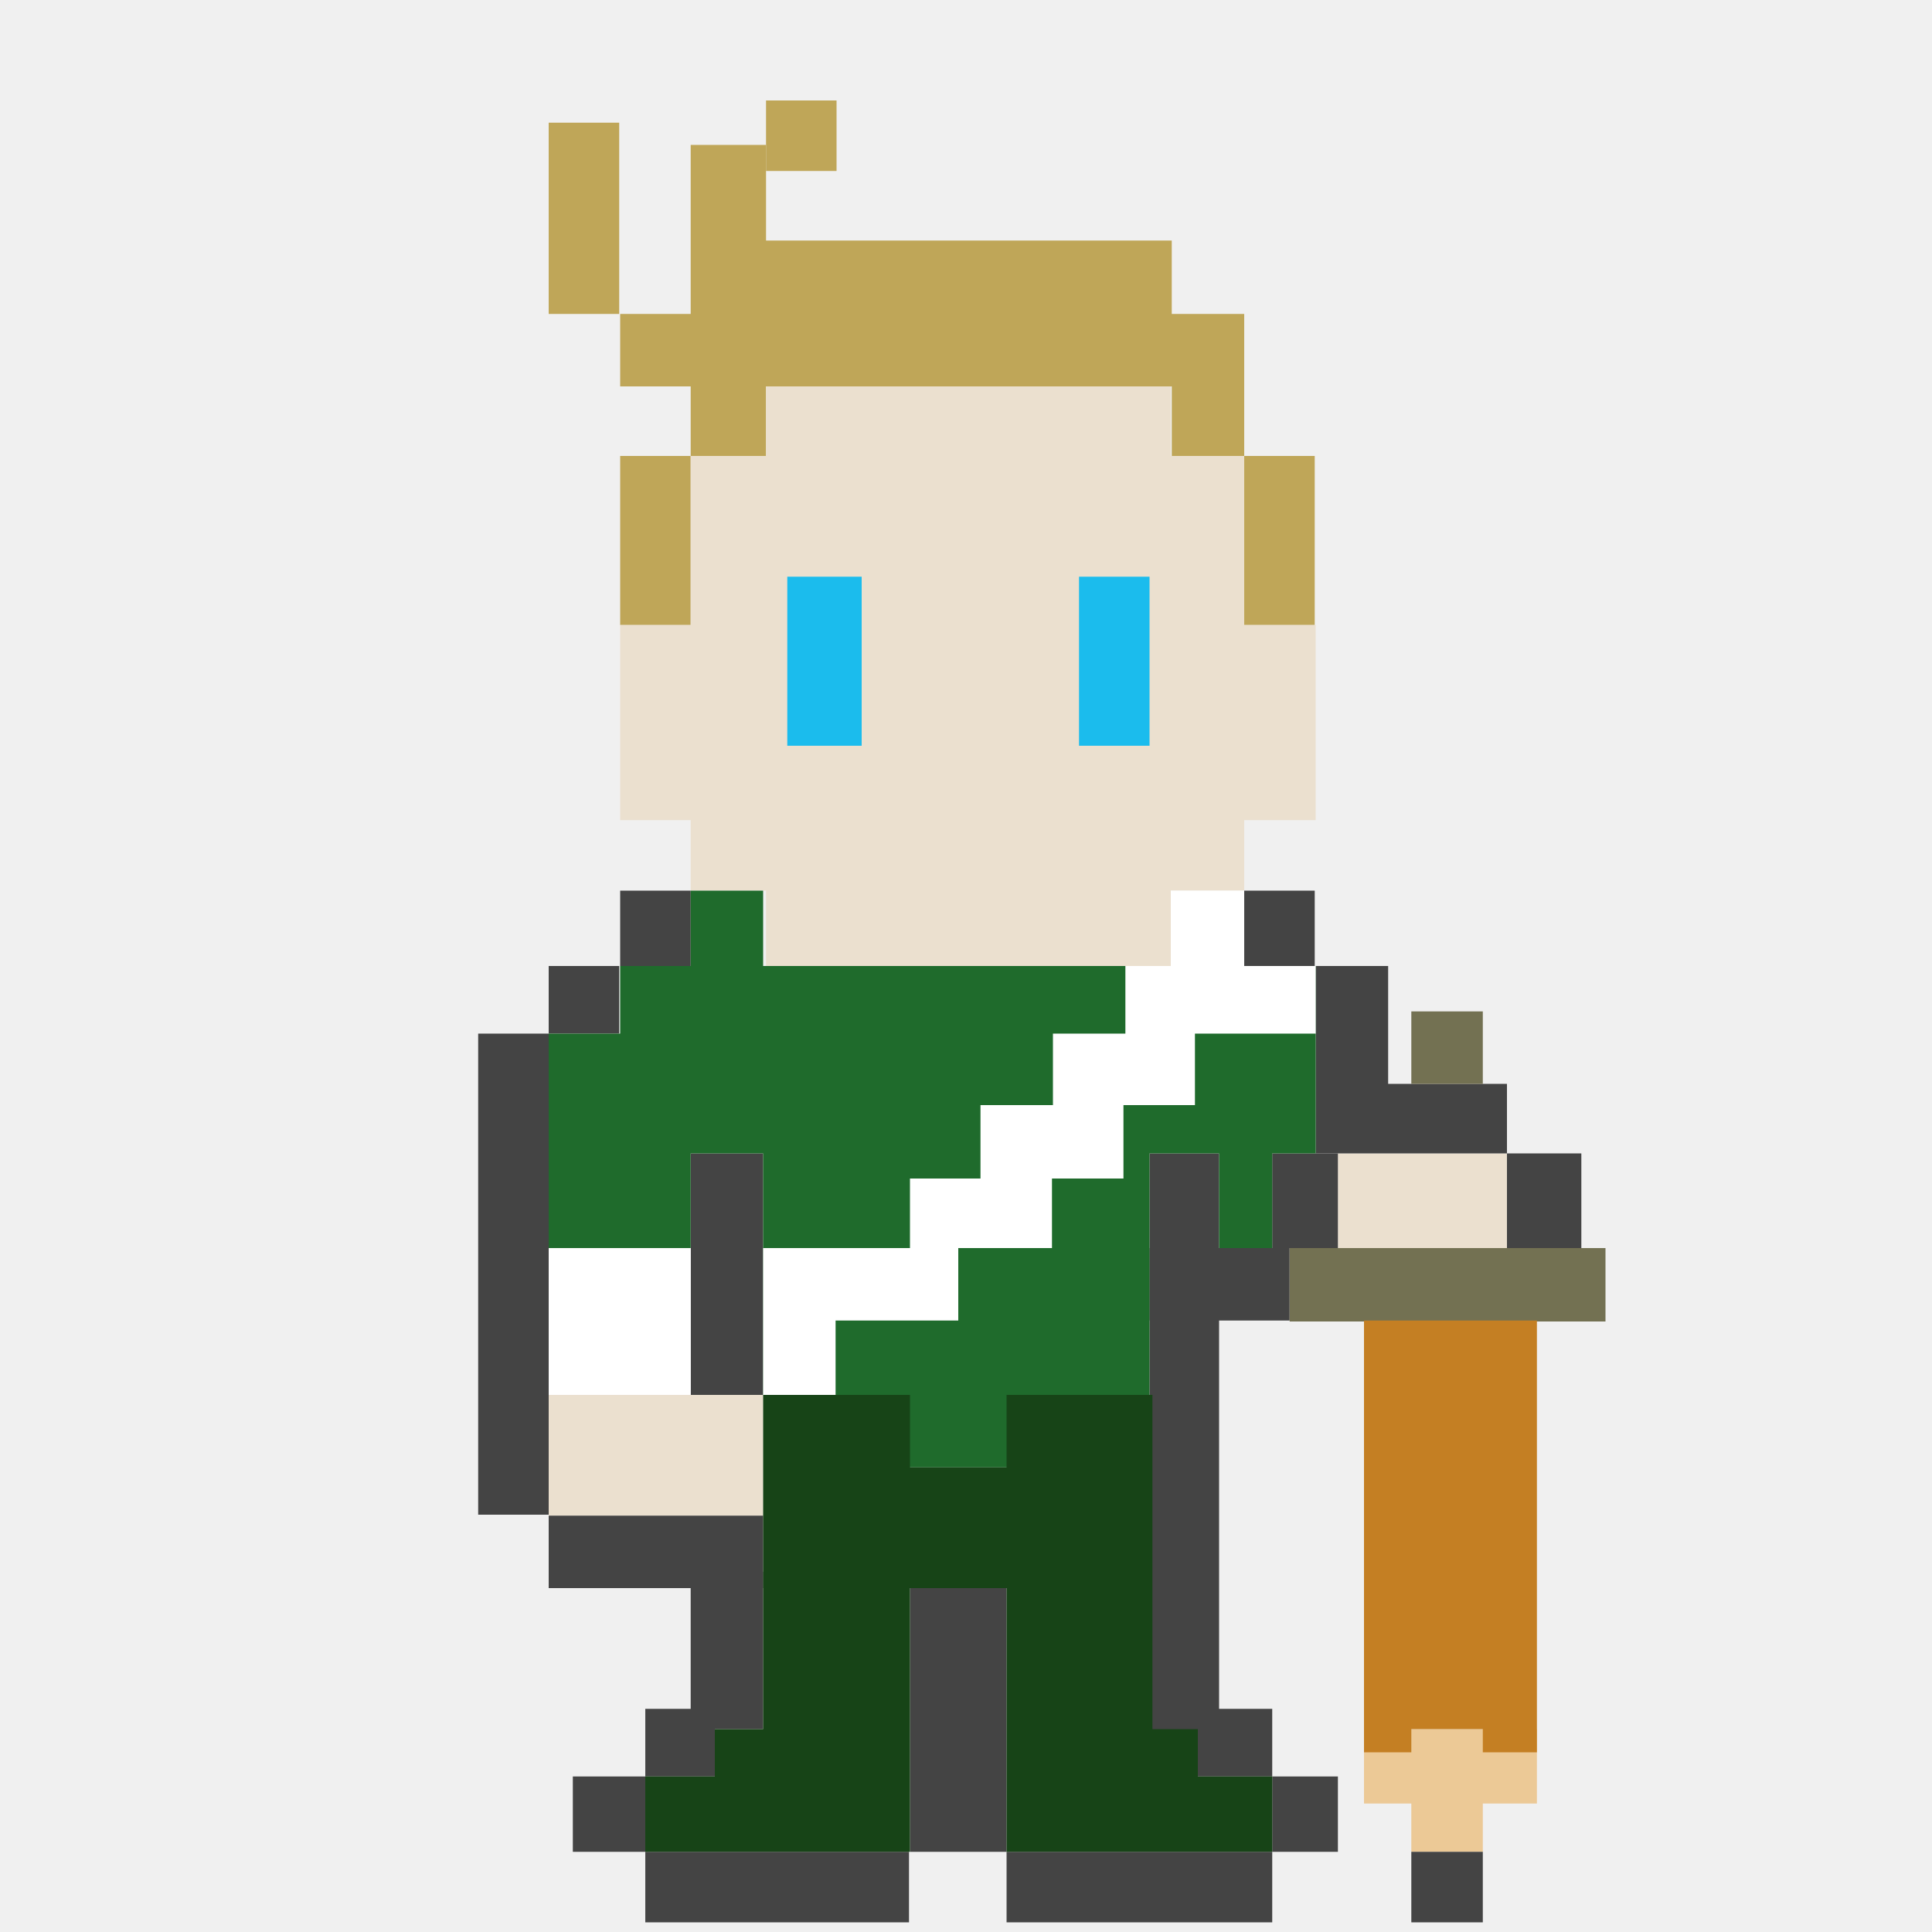
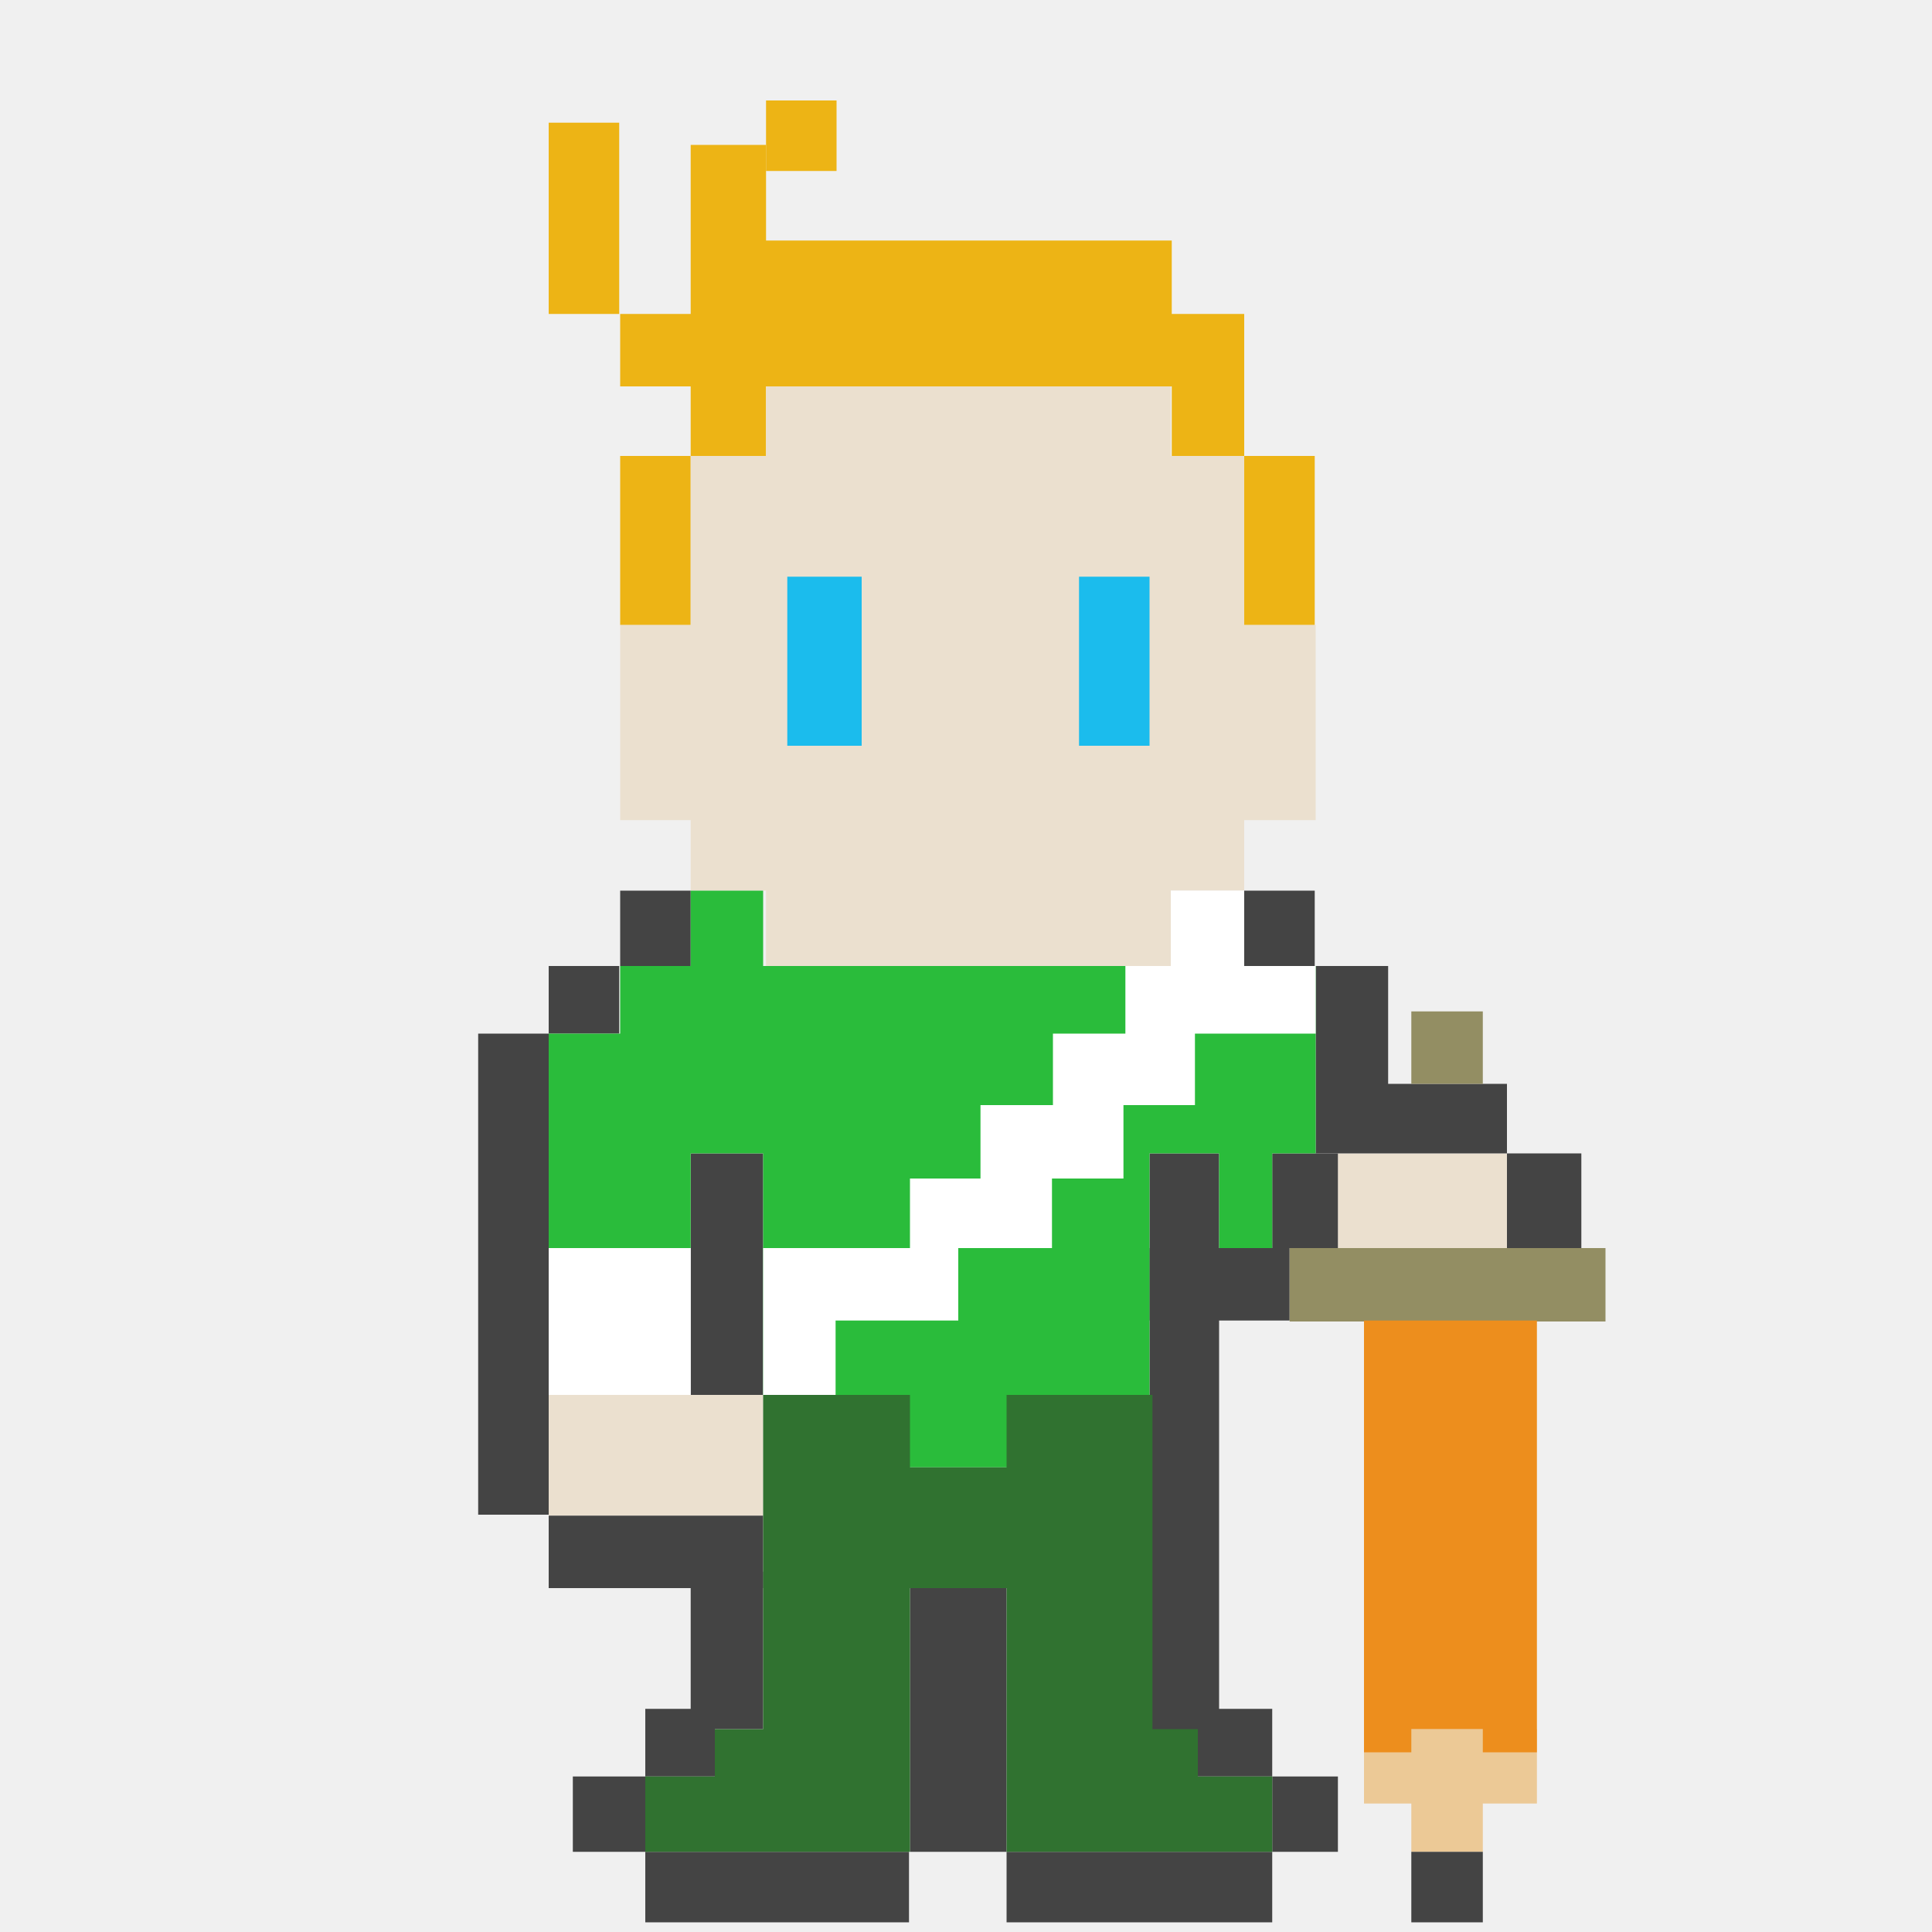
<svg xmlns="http://www.w3.org/2000/svg" version="1.1" width="200" height="200" x="0px" y="0px" viewBox="0 0 200 200" enable-background="new 0 0 200 200" xml:space="preserve">
  <g id="fighter.stand">
    <g>
-       <rect x="56.8" y="12.7" fill="#BFA658" width="7.3" height="19.8" />
-       <rect x="79.3" y="10.4" fill="#BFA658" width="7.3" height="7.3" />
-       <rect x="64.2" y="47.2" fill="#BFA658" width="7.3" height="17.5" />
-       <polygon fill="#BFA658" points="121.3,32.5 121.3,24.9 79.3,24.9 79.3,15 71.5,15 71.5,32.5 64.2,32.5 64.2,40 71.5,40 71.5,47.2    79.3,47.2 79.3,40 121.3,40 121.3,47.2 128.8,47.2 128.8,40 128.8,32.5   " />
-       <rect x="128.8" y="47.2" fill="#BFA658" width="7.3" height="17.5" />
+       <g>
+         <rect x="56.8" y="12.7" fill="#EDB415" width="7.3" height="19.8" />
+         <rect x="79.3" y="10.4" fill="#EDB415" width="7.3" height="7.3" />
+         <rect x="64.2" y="47.2" fill="#EDB415" width="7.3" height="17.5" />
+         <polygon fill="#EDB415" points="121.3,32.5 121.3,24.9 79.3,24.9 79.3,15 71.5,15 71.5,32.5 64.2,32.5 64.2,40 71.5,40     71.5,47.2 79.3,47.2 79.3,40 121.3,40 121.3,47.2 128.8,47.2 128.8,40 128.8,32.5    " />
+         <rect x="128.8" y="47.2" fill="#EDB415" width="7.3" height="17.5" />
+       </g>
+       <g>
+         <polygon fill="#EBE0CF" points="128.8,64.7 128.8,47.2 121.2,47.2 121.2,40 79.3,40 79.3,47.2 71.5,47.2 71.5,64.7 64.2,64.7     64.2,84.9 71.5,84.9 71.5,92.2 79.3,92.2 79.3,100 121.2,100 121.2,92.2 128.8,92.2 128.8,84.9 136.2,84.9 136.2,64.7    " />
+         <rect x="138.5" y="119.4" fill="#EBE0CF" width="17.5" height="9.8" />
+         <rect x="56.8" y="144.4" fill="#EBE0CF" width="22.2" height="12.5" />
+       </g>
+       <g>
+         <rect x="111.7" y="59.7" fill="#1BBCED" width="7.3" height="17.5" />
+         <rect x="81.5" y="59.7" fill="#1BBCED" width="7.7" height="17.5" />
+       </g>
+       <g>
+         <rect x="128.8" y="92.2" fill="#444444" width="7.3" height="7.8" />
+         <polygon fill="#444444" points="143.7,112.2 143.7,100 136.2,100 136.2,119.4 140.8,119.4 143.7,119.4 156,119.4 156,112.2     " />
+         <rect x="156" y="119.4" fill="#444444" width="7.7" height="9.8" />
+         <rect x="131.7" y="119.4" fill="#444444" width="6.8" height="9.8" />
+         <rect x="119" y="129.2" fill="#444444" width="14.5" height="7.5" />
+         <rect x="119" y="119.4" fill="#444444" width="7.2" height="59.7" />
+         <rect x="124" y="176.9" fill="#444444" width="7.7" height="7" />
+         <rect x="131.7" y="183.9" fill="#444444" width="6.8" height="7.8" />
+         <rect x="104.2" y="191.7" fill="#444444" width="27.5" height="7.3" />
+         <rect x="94.2" y="164.4" fill="#444444" width="10" height="27.3" />
+         <rect x="66.8" y="191.7" fill="#444444" width="27.3" height="7.3" />
+         <rect x="64.2" y="92.2" fill="#444444" width="7.3" height="7.8" />
+         <rect x="56.8" y="100" fill="#444444" width="7.3" height="7" />
+         <rect x="49.5" y="107" fill="#444444" width="7.3" height="49.8" />
+         <rect x="71.5" y="119.4" fill="#444444" width="7.5" height="25" />
+         <rect x="56.8" y="156.9" fill="#444444" width="22.2" height="7.5" />
+         <rect x="71.5" y="162.7" fill="#444444" width="7.5" height="16.3" />
+         <rect x="66.8" y="176.9" fill="#444444" width="7.2" height="7" />
+         <rect x="59.3" y="183.9" fill="#444444" width="7.5" height="7.8" />
+       </g>
+       <polygon fill="#2ABC3B" points="79,100 79,92.2 71.5,92.2 71.5,100 64.2,100 64.2,107 56.8,107 56.8,129.2 71.5,129.2 71.5,119.4    79,119.4 79,144.4 89.2,144.4 89.2,151.9 109,151.9 109,144.4 119,144.4 119,119.4 126.2,119.4 126.2,129.2 131.7,129.2    131.7,119.4 136.2,119.4 136.2,100   " />
+       <g>
+         <polygon fill="#FFFFFF" points="128.8,100 128.8,92.2 121.2,92.2 121.2,100 116.5,100 116.5,107 109,107 109,114.4 101.5,114.4     101.5,122 94.2,122 94.2,129.2 79,129.2 79,136.7 79,144.4 86.5,144.4 86.5,136.7 99.2,136.7 99.2,129.2 108.9,129.2 108.9,122     116.3,122 116.3,114.4 123.7,114.4 123.7,107 128.8,107 136.2,107 136.2,100    " />
+         <rect x="56.8" y="129.2" fill="#FFFFFF" width="14.7" height="15.2" />
+       </g>
+       <g>
+         <rect x="146.1" y="104.7" fill="#938E63" width="7.4" height="7.5" />
+         <rect x="133.5" y="129.2" fill="#938E63" width="32.7" height="7.6" />
+       </g>
+       <polygon fill="#ECC996" points="141.2,179 141.2,186.7 146.1,186.7 146.1,191.7 153.5,191.7 153.5,186.7 159.1,186.7 159.1,179    " />
+       <polygon fill="#307230" points="124,183.9 124,179 119.3,179 119.3,144.4 104.2,144.4 104.2,151.9 94.2,151.9 94.2,144.4    79,144.4 79,179 74,179 74,183.9 66.8,183.9 66.8,191.7 74,191.7 79,191.7 81.2,191.7 94.2,191.7 94.2,164.4 104.2,164.4    104.2,191.7 119,191.7 119.3,191.7 121.5,191.7 124,191.7 131.7,191.7 131.7,183.9   " />
+       <polygon fill="#ED8E1D" points="141.2,136.7 141.2,179 141.2,181.4 146.1,181.4 146.1,179 153.5,179 153.5,181.4 159.1,181.4    159.1,179 159.1,136.7   " />
+       <rect x="146.1" y="191.7" fill="#444444" width="7.4" height="7.3" />
    </g>
-     <g>
-       <polygon fill="#EBE0CF" points="128.8,64.7 128.8,47.2 121.2,47.2 121.2,40 79.3,40 79.3,47.2 71.5,47.2 71.5,64.7 64.2,64.7    64.2,84.9 71.5,84.9 71.5,92.2 79.3,92.2 79.3,100 121.2,100 121.2,92.2 128.8,92.2 128.8,84.9 136.2,84.9 136.2,64.7   " />
-       <rect x="138.5" y="119.4" fill="#EBE0CF" width="17.5" height="9.8" />
-       <rect x="56.8" y="144.4" fill="#EBE0CF" width="22.2" height="12.5" />
-     </g>
-     <g>
-       <rect x="111.7" y="59.7" fill="#1BBCED" width="7.3" height="17.5" />
-       <rect x="81.5" y="59.7" fill="#1BBCED" width="7.7" height="17.5" />
-     </g>
-     <g>
-       <rect x="128.8" y="92.2" fill="#444444" width="7.3" height="7.8" />
-       <polygon fill="#444444" points="143.7,112.2 143.7,100 136.2,100 136.2,119.4 140.8,119.4 143.7,119.4 156,119.4 156,112.2   " />
-       <rect x="156" y="119.4" fill="#444444" width="7.7" height="9.8" />
-       <rect x="131.7" y="119.4" fill="#444444" width="6.8" height="9.8" />
-       <rect x="119" y="129.2" fill="#444444" width="14.5" height="7.5" />
-       <rect x="119" y="119.4" fill="#444444" width="7.2" height="59.7" />
-       <rect x="124" y="176.9" fill="#444444" width="7.7" height="7" />
-       <rect x="131.7" y="183.9" fill="#444444" width="6.8" height="7.8" />
-       <rect x="104.2" y="191.7" fill="#444444" width="27.5" height="7.3" />
-       <rect x="94.2" y="164.4" fill="#444444" width="10" height="27.3" />
-       <rect x="66.8" y="191.7" fill="#444444" width="27.3" height="7.3" />
-       <rect x="64.2" y="92.2" fill="#444444" width="7.3" height="7.8" />
-       <rect x="56.8" y="100" fill="#444444" width="7.3" height="7" />
-       <rect x="49.5" y="107" fill="#444444" width="7.3" height="49.8" />
-       <rect x="71.5" y="119.4" fill="#444444" width="7.5" height="25" />
-       <rect x="56.8" y="156.9" fill="#444444" width="22.2" height="7.5" />
-       <rect x="71.5" y="162.7" fill="#444444" width="7.5" height="16.3" />
-       <rect x="66.8" y="176.9" fill="#444444" width="7.2" height="7" />
-       <rect x="59.3" y="183.9" fill="#444444" width="7.5" height="7.8" />
-     </g>
-     <polygon fill="#1F6B2C" points="79,100 79,92.2 71.5,92.2 71.5,100 64.2,100 64.2,107 56.8,107 56.8,129.2 71.5,129.2 71.5,119.4   79,119.4 79,144.4 89.2,144.4 89.2,151.9 109,151.9 109,144.4 119,144.4 119,119.4 126.2,119.4 126.2,129.2 131.7,129.2   131.7,119.4 136.2,119.4 136.2,100  " />
-     <g>
-       <polygon fill="#FFFFFF" points="128.8,100 128.8,92.2 121.2,92.2 121.2,100 116.5,100 116.5,107 109,107 109,114.4 101.5,114.4    101.5,122 94.2,122 94.2,129.2 79,129.2 79,136.7 79,144.4 86.5,144.4 86.5,136.7 99.2,136.7 99.2,129.2 108.9,129.2 108.9,122    116.3,122 116.3,114.4 123.7,114.4 123.7,107 128.8,107 136.2,107 136.2,100   " />
-       <rect x="56.8" y="129.2" fill="#FFFFFF" width="14.7" height="15.2" />
-     </g>
-     <g>
-       <rect x="146.1" y="104.7" fill="#737152" width="7.4" height="7.5" />
-       <rect x="133.5" y="129.2" fill="#737152" width="32.7" height="7.6" />
-     </g>
-     <polygon fill="#ECC996" points="141.2,179 141.2,186.7 146.1,186.7 146.1,191.7 153.5,191.7 153.5,186.7 159.1,186.7 159.1,179   " />
-     <polygon fill="#174417" points="124,183.9 124,179 119.3,179 119.3,144.4 104.2,144.4 104.2,151.9 94.2,151.9 94.2,144.4 79,144.4   79,179 74,179 74,183.9 66.8,183.9 66.8,191.7 74,191.7 79,191.7 81.2,191.7 94.2,191.7 94.2,164.4 104.2,164.4 104.2,191.7   119,191.7 119.3,191.7 121.5,191.7 124,191.7 131.7,191.7 131.7,183.9  " />
-     <polygon fill="#C47F23" points="141.2,136.7 141.2,179 141.2,181.4 146.1,181.4 146.1,179 153.5,179 153.5,181.4 159.1,181.4   159.1,179 159.1,136.7  " />
-     <rect x="146.1" y="191.7" fill="#444444" width="7.4" height="7.3" />
  </g>
</svg>
